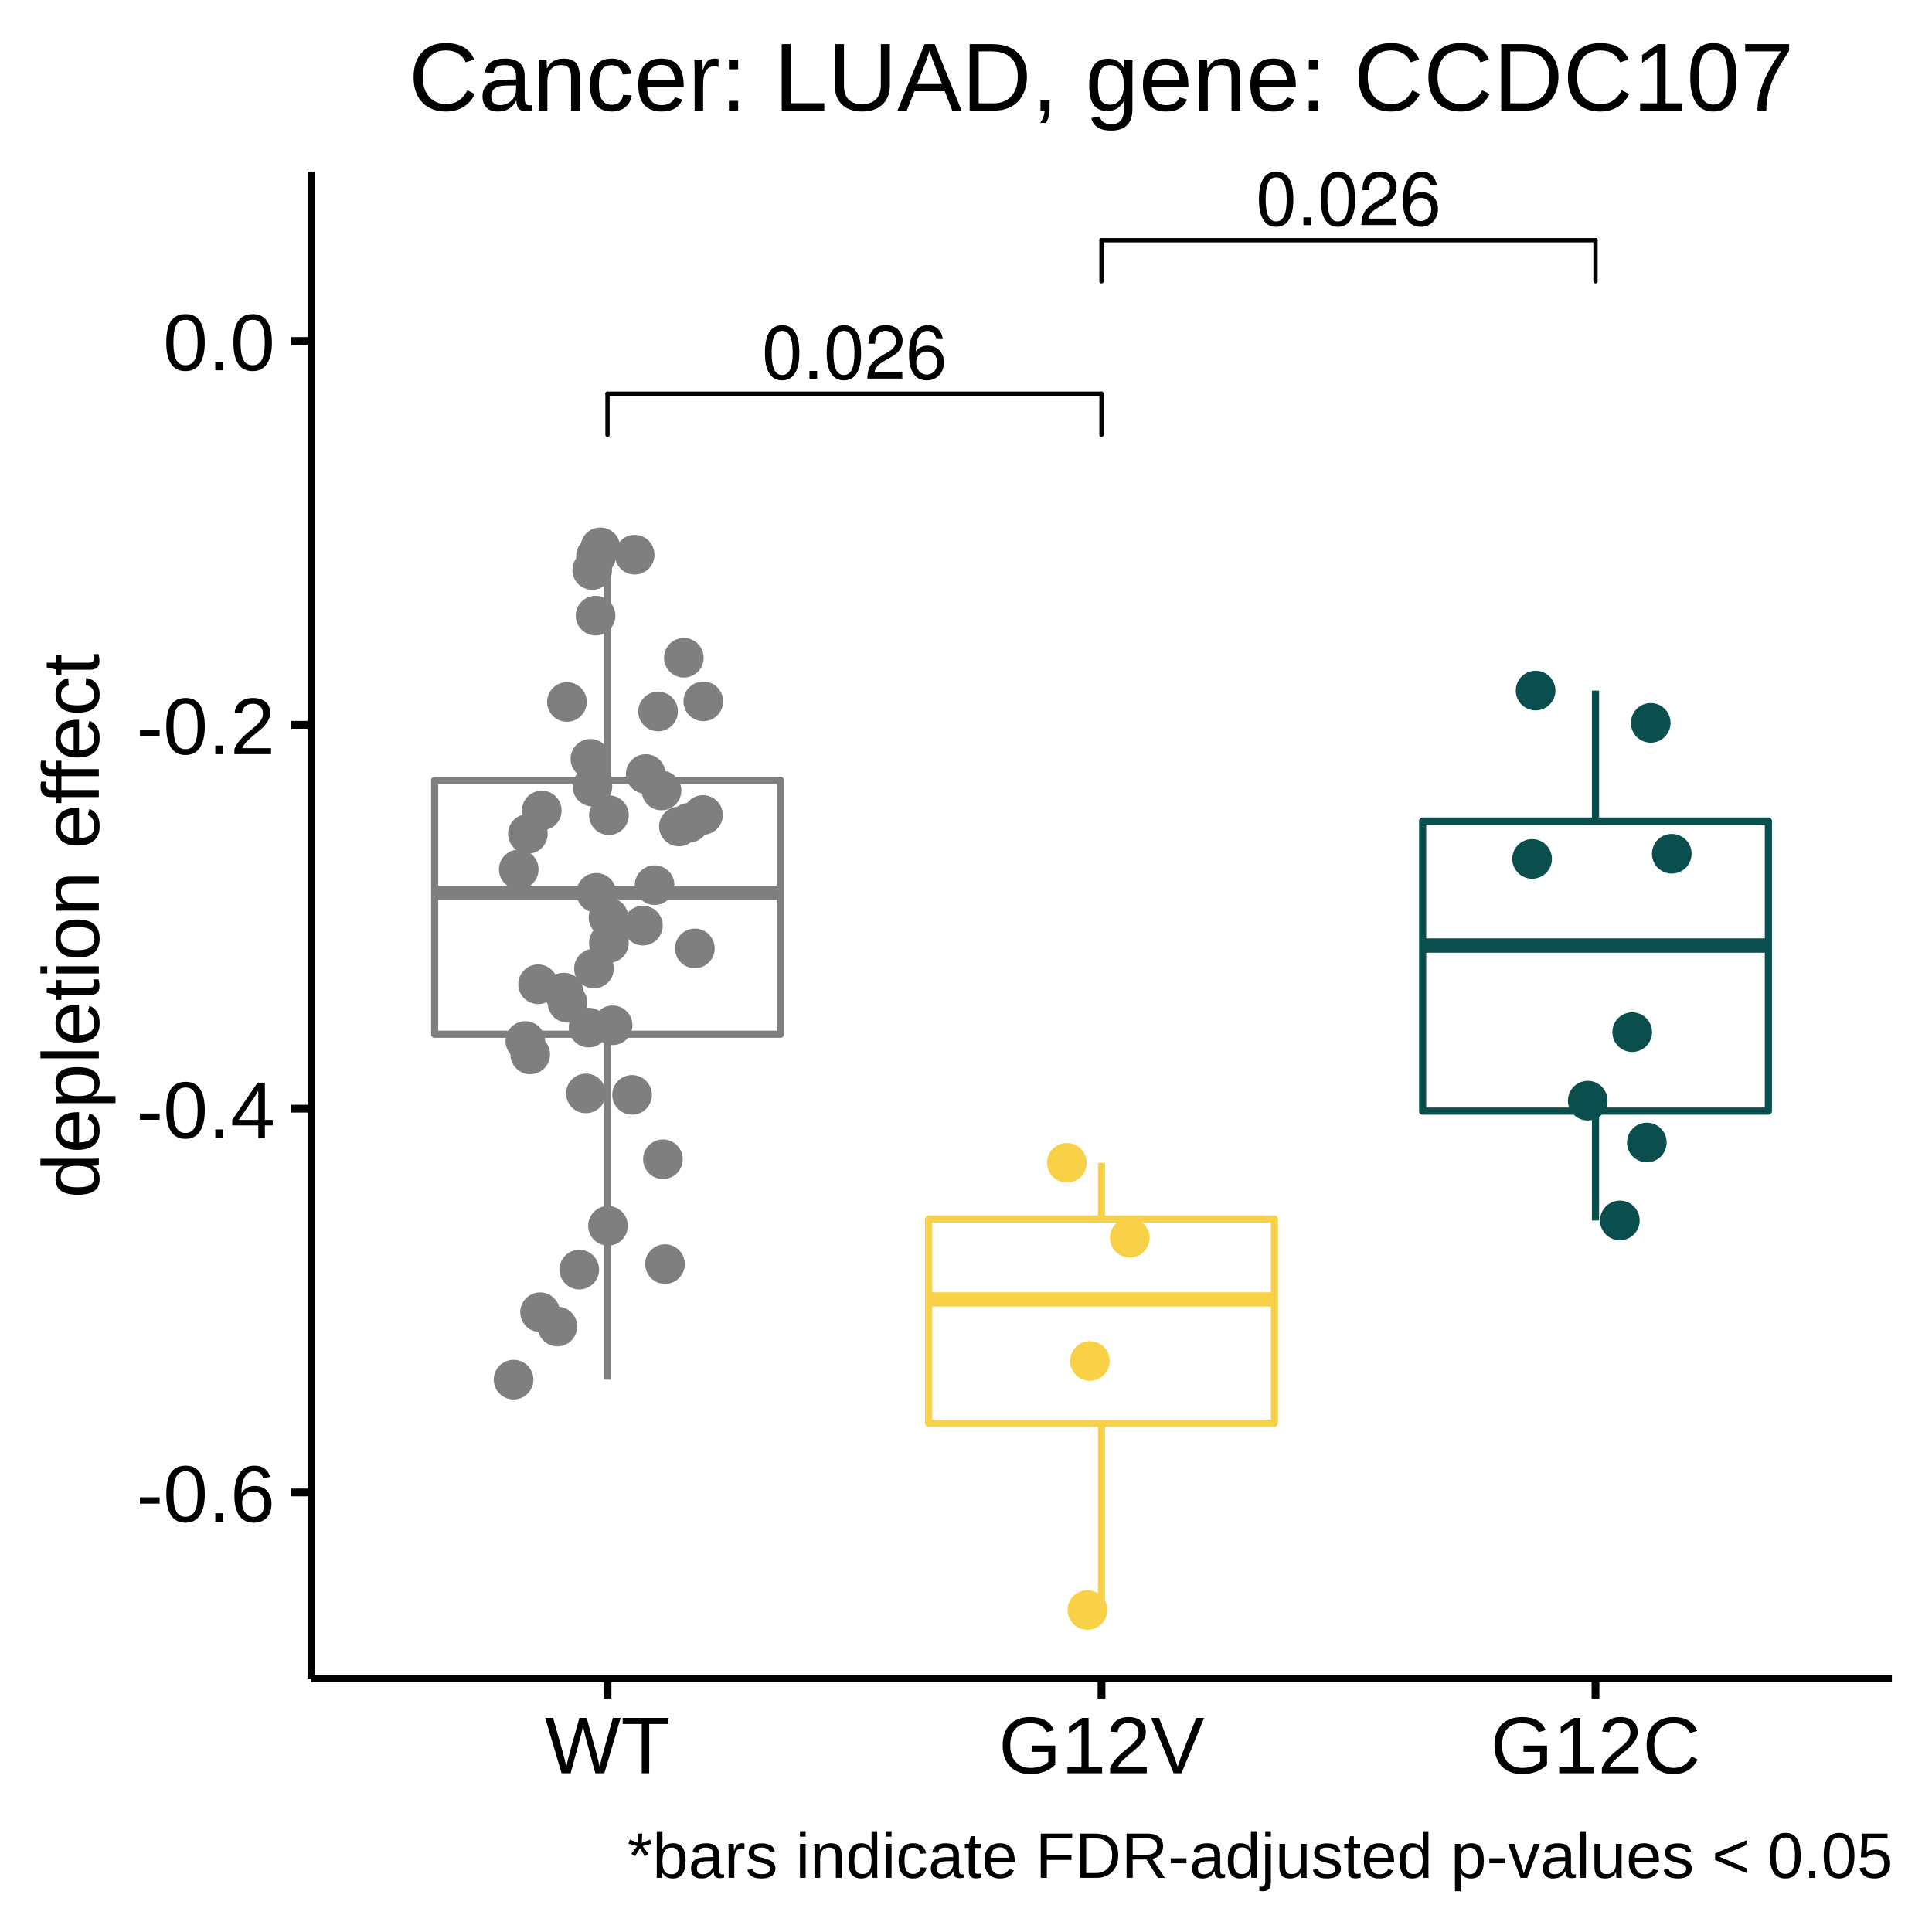
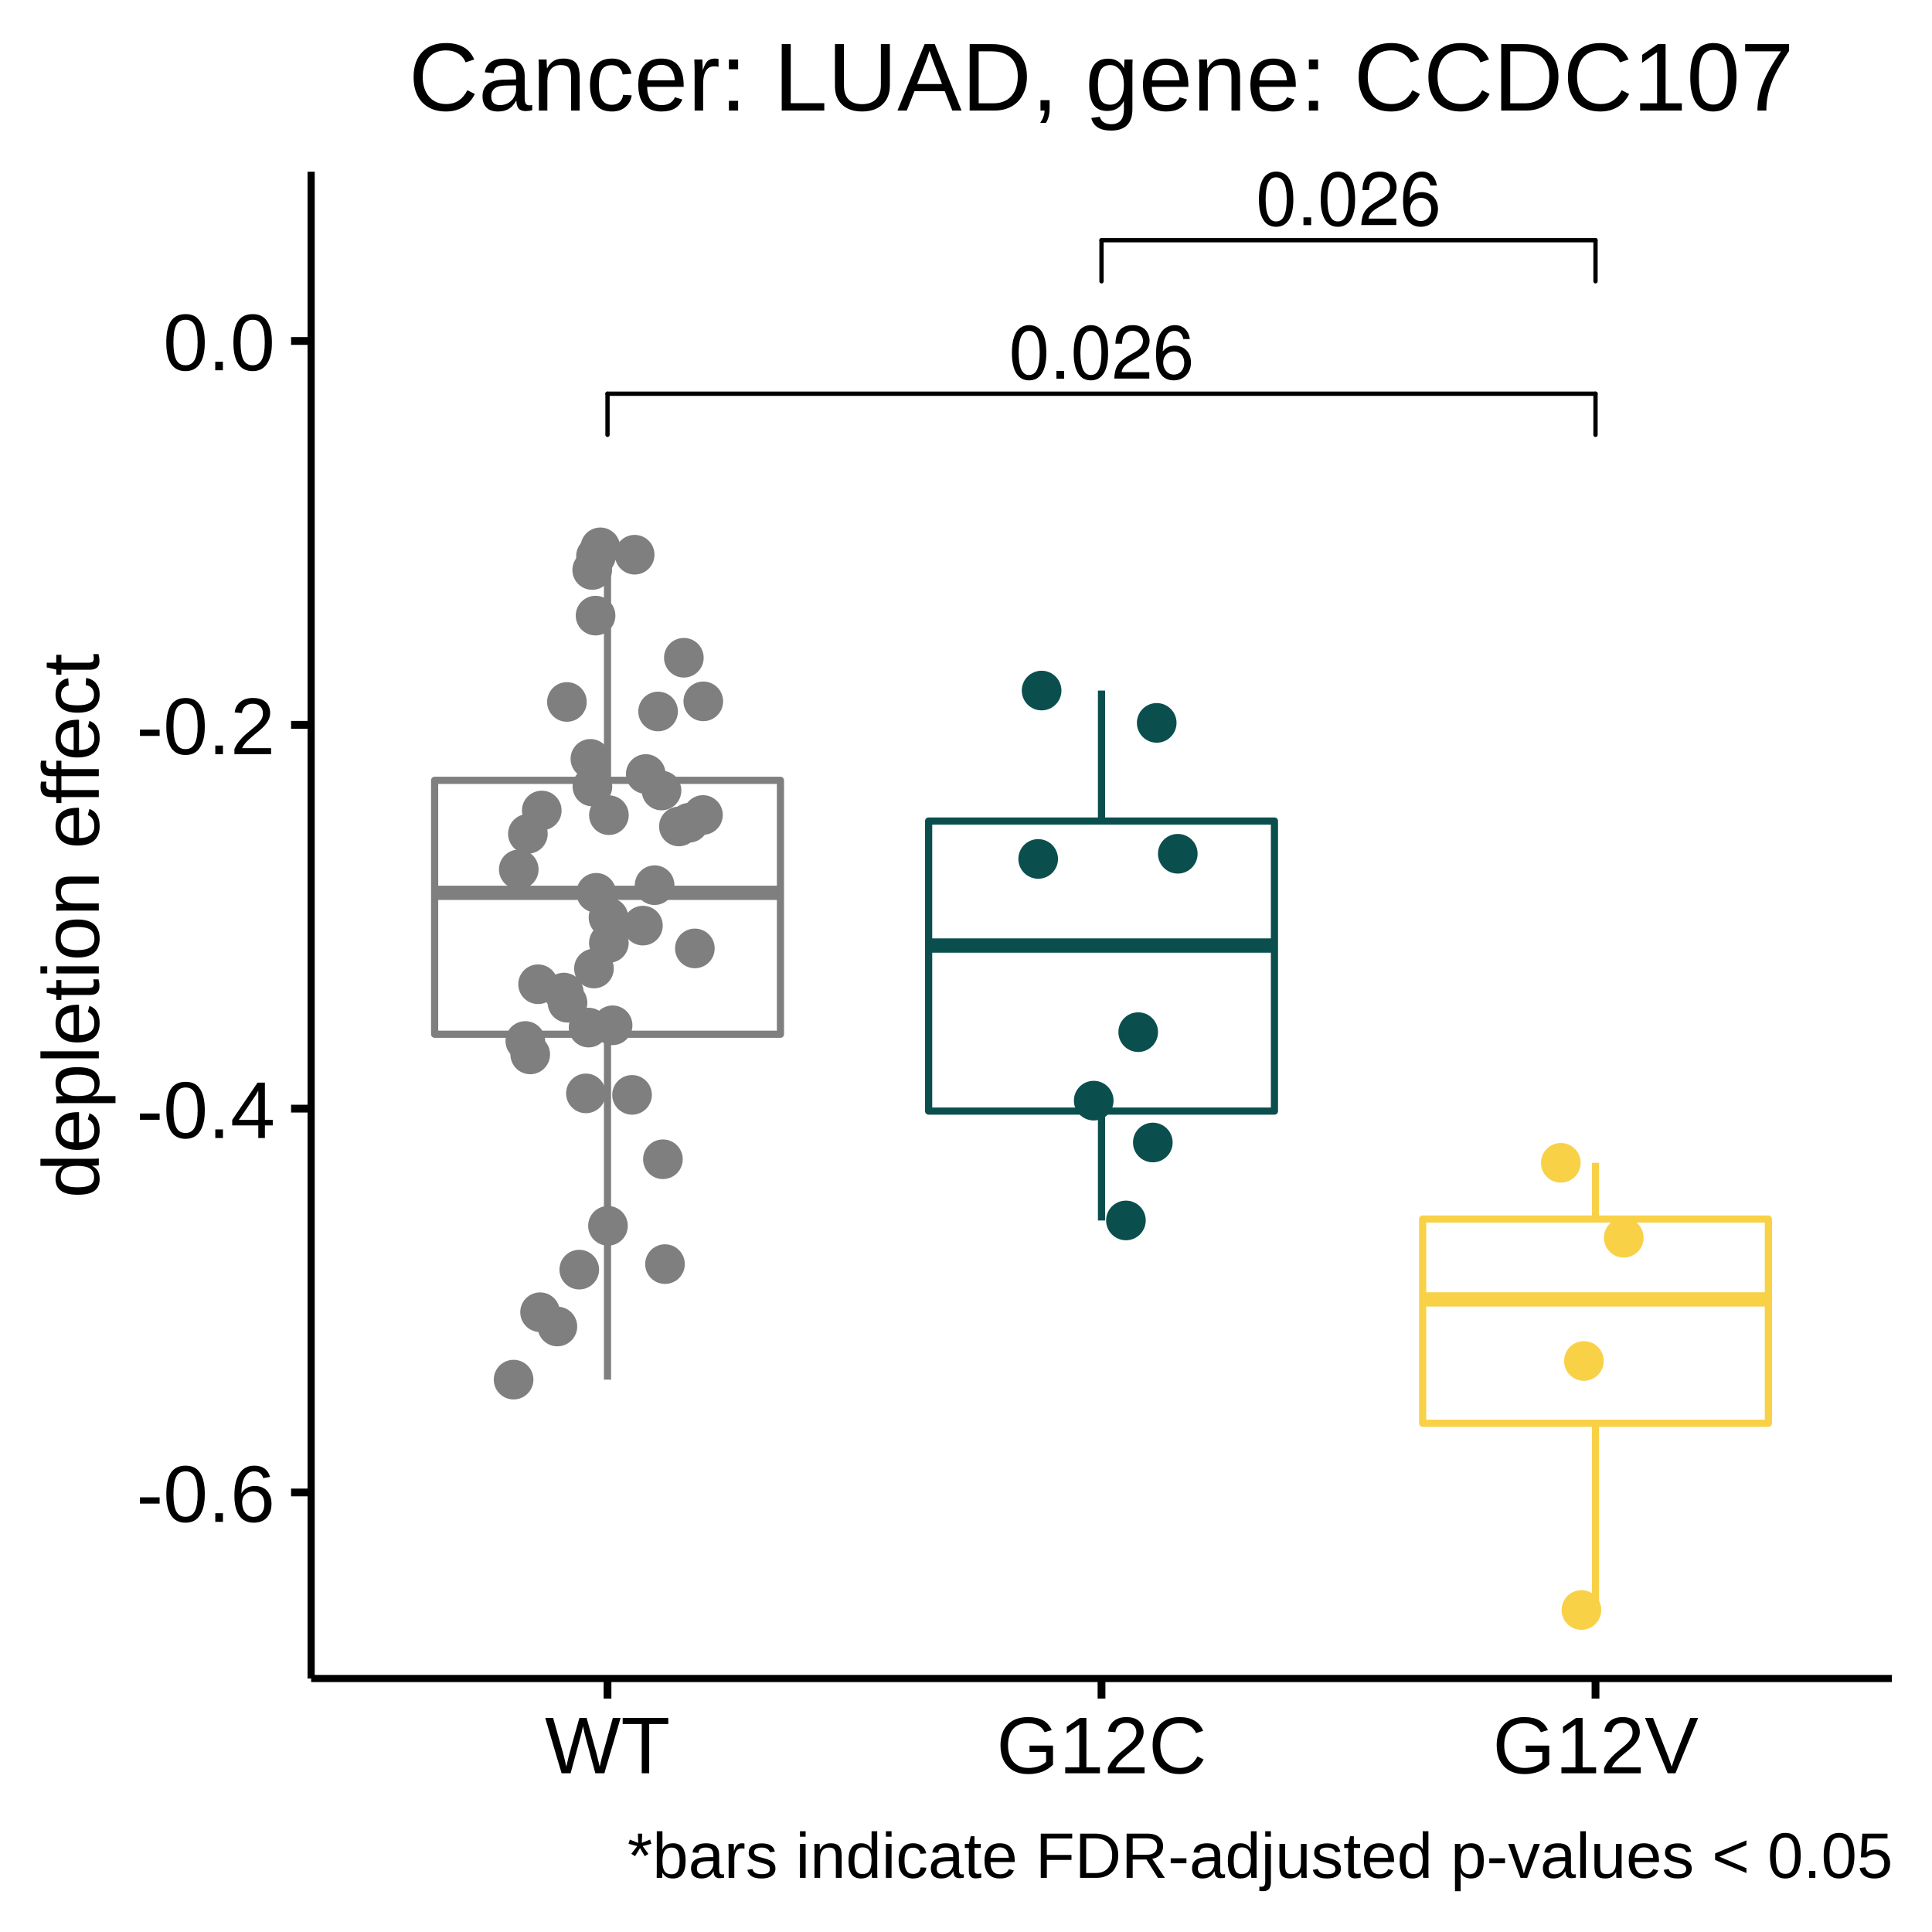
<svg xmlns="http://www.w3.org/2000/svg" viewBox="0 0 288.00 288.00">
  <defs>
    <style type="text/css">
    line, polyline, polygon, path, rect, circle {
      fill: none;
      stroke: #000000;
      stroke-linecap: round;
      stroke-linejoin: round;
      stroke-miterlimit: 10.00;
    }
  </style>
  </defs>
  <rect width="100%" height="100%" style="stroke: none; fill: #FFFFFF;" />
  <rect x="0.00" y="0.00" width="288.00" height="288.00" style="stroke-width: 1.16; stroke: #FFFFFF; fill: #FFFFFF;" />
  <defs>
    <clipPath id="cpNDYuMzh8MjgyLjAyfDI1MC4yMXwyNS42MA==">
      <rect x="46.38" y="25.60" width="235.64" height="224.62" />
    </clipPath>
  </defs>
  <rect x="46.38" y="25.60" width="235.64" height="224.62" style="stroke-width: 1.16; stroke: none; fill: #FFFFFF;" clip-path="url(#cpNDYuMzh8MjgyLjAyfDI1MC4yMXwyNS42MA==)" />
  <line x1="90.56" y1="116.32" x2="90.56" y2="81.58" style="stroke-width: 1.07; stroke: #7F7F7F; stroke-linecap: butt;" clip-path="url(#cpNDYuMzh8MjgyLjAyfDI1MC4yMXwyNS42MA==)" />
  <line x1="90.56" y1="154.17" x2="90.56" y2="205.66" style="stroke-width: 1.07; stroke: #7F7F7F; stroke-linecap: butt;" clip-path="url(#cpNDYuMzh8MjgyLjAyfDI1MC4yMXwyNS42MA==)" />
  <polygon points="64.79,116.32 64.79,154.17 116.34,154.17 116.34,116.32 64.79,116.32 " style="stroke-width: 1.07; stroke: #7F7F7F; fill: #FFFFFF;" clip-path="url(#cpNDYuMzh8MjgyLjAyfDI1MC4yMXwyNS42MA==)" />
  <line x1="64.79" y1="133.09" x2="116.34" y2="133.09" style="stroke-width: 2.13; stroke: #7F7F7F; stroke-linecap: butt;" clip-path="url(#cpNDYuMzh8MjgyLjAyfDI1MC4yMXwyNS42MA==)" />
-   <line x1="164.20" y1="181.72" x2="164.20" y2="173.34" style="stroke-width: 1.07; stroke: #F8D147; stroke-linecap: butt;" clip-path="url(#cpNDYuMzh8MjgyLjAyfDI1MC4yMXwyNS42MA==)" />
-   <line x1="164.20" y1="212.16" x2="164.20" y2="240.00" style="stroke-width: 1.07; stroke: #F8D147; stroke-linecap: butt;" clip-path="url(#cpNDYuMzh8MjgyLjAyfDI1MC4yMXwyNS42MA==)" />
-   <polygon points="138.43,181.72 138.43,212.16 189.98,212.16 189.98,181.72 138.43,181.72 " style="stroke-width: 1.07; stroke: #F8D147; fill: #FFFFFF;" clip-path="url(#cpNDYuMzh8MjgyLjAyfDI1MC4yMXwyNS42MA==)" />
-   <line x1="138.43" y1="193.70" x2="189.98" y2="193.70" style="stroke-width: 2.13; stroke: #F8D147; stroke-linecap: butt;" clip-path="url(#cpNDYuMzh8MjgyLjAyfDI1MC4yMXwyNS42MA==)" />
-   <line x1="237.84" y1="122.39" x2="237.84" y2="102.94" style="stroke-width: 1.07; stroke: #0A4F4E; stroke-linecap: butt;" clip-path="url(#cpNDYuMzh8MjgyLjAyfDI1MC4yMXwyNS42MA==)" />
-   <line x1="237.84" y1="165.63" x2="237.84" y2="181.94" style="stroke-width: 1.07; stroke: #0A4F4E; stroke-linecap: butt;" clip-path="url(#cpNDYuMzh8MjgyLjAyfDI1MC4yMXwyNS42MA==)" />
-   <polygon points="212.07,122.39 212.07,165.63 263.61,165.63 263.61,122.39 212.07,122.39 " style="stroke-width: 1.07; stroke: #0A4F4E; fill: #FFFFFF;" clip-path="url(#cpNDYuMzh8MjgyLjAyfDI1MC4yMXwyNS42MA==)" />
-   <line x1="212.07" y1="140.95" x2="263.61" y2="140.95" style="stroke-width: 2.13; stroke: #0A4F4E; stroke-linecap: butt;" clip-path="url(#cpNDYuMzh8MjgyLjAyfDI1MC4yMXwyNS42MA==)" />
+   <line x1="164.20" y1="122.39" x2="164.20" y2="102.94" style="stroke-width: 1.07; stroke: #0A4F4E; stroke-linecap: butt;" clip-path="url(#cpNDYuMzh8MjgyLjAyfDI1MC4yMXwyNS42MA==)" />
+   <line x1="164.20" y1="165.63" x2="164.20" y2="181.94" style="stroke-width: 1.07; stroke: #0A4F4E; stroke-linecap: butt;" clip-path="url(#cpNDYuMzh8MjgyLjAyfDI1MC4yMXwyNS42MA==)" />
+   <polygon points="138.43,122.39 138.43,165.63 189.98,165.63 189.98,122.39 138.43,122.39 " style="stroke-width: 1.07; stroke: #0A4F4E; fill: #FFFFFF;" clip-path="url(#cpNDYuMzh8MjgyLjAyfDI1MC4yMXwyNS42MA==)" />
+   <line x1="138.43" y1="140.95" x2="189.98" y2="140.95" style="stroke-width: 2.13; stroke: #0A4F4E; stroke-linecap: butt;" clip-path="url(#cpNDYuMzh8MjgyLjAyfDI1MC4yMXwyNS42MA==)" />
+   <line x1="237.84" y1="181.72" x2="237.84" y2="173.34" style="stroke-width: 1.07; stroke: #F8D147; stroke-linecap: butt;" clip-path="url(#cpNDYuMzh8MjgyLjAyfDI1MC4yMXwyNS42MA==)" />
+   <line x1="237.84" y1="212.16" x2="237.84" y2="240.00" style="stroke-width: 1.07; stroke: #F8D147; stroke-linecap: butt;" clip-path="url(#cpNDYuMzh8MjgyLjAyfDI1MC4yMXwyNS42MA==)" />
+   <polygon points="212.07,181.72 212.07,212.16 263.61,212.16 263.61,181.72 212.07,181.72 " style="stroke-width: 1.07; stroke: #F8D147; fill: #FFFFFF;" clip-path="url(#cpNDYuMzh8MjgyLjAyfDI1MC4yMXwyNS42MA==)" />
+   <line x1="212.07" y1="193.70" x2="263.61" y2="193.70" style="stroke-width: 2.13; stroke: #F8D147; stroke-linecap: butt;" clip-path="url(#cpNDYuMzh8MjgyLjAyfDI1MC4yMXwyNS42MA==)" />
  <circle cx="88.84" cy="82.90" r="1.95pt" style="stroke-width: 0.71; stroke: #7F7F7F; fill: #7F7F7F;" clip-path="url(#cpNDYuMzh8MjgyLjAyfDI1MC4yMXwyNS42MA==)" />
  <circle cx="90.63" cy="182.73" r="1.95pt" style="stroke-width: 0.71; stroke: #7F7F7F; fill: #7F7F7F;" clip-path="url(#cpNDYuMzh8MjgyLjAyfDI1MC4yMXwyNS42MA==)" />
  <circle cx="99.13" cy="188.44" r="1.95pt" style="stroke-width: 0.71; stroke: #7F7F7F; fill: #7F7F7F;" clip-path="url(#cpNDYuMzh8MjgyLjAyfDI1MC4yMXwyNS42MA==)" />
  <circle cx="80.76" cy="120.82" r="1.95pt" style="stroke-width: 0.71; stroke: #7F7F7F; fill: #7F7F7F;" clip-path="url(#cpNDYuMzh8MjgyLjAyfDI1MC4yMXwyNS42MA==)" />
  <circle cx="95.84" cy="137.98" r="1.95pt" style="stroke-width: 0.71; stroke: #7F7F7F; fill: #7F7F7F;" clip-path="url(#cpNDYuMzh8MjgyLjAyfDI1MC4yMXwyNS42MA==)" />
  <circle cx="90.77" cy="121.52" r="1.95pt" style="stroke-width: 0.71; stroke: #7F7F7F; fill: #7F7F7F;" clip-path="url(#cpNDYuMzh8MjgyLjAyfDI1MC4yMXwyNS42MA==)" />
  <circle cx="87.34" cy="162.99" r="1.95pt" style="stroke-width: 0.71; stroke: #7F7F7F; fill: #7F7F7F;" clip-path="url(#cpNDYuMzh8MjgyLjAyfDI1MC4yMXwyNS42MA==)" />
  <circle cx="94.61" cy="82.69" r="1.95pt" style="stroke-width: 0.71; stroke: #7F7F7F; fill: #7F7F7F;" clip-path="url(#cpNDYuMzh8MjgyLjAyfDI1MC4yMXwyNS42MA==)" />
-   <circle cx="168.41" cy="184.51" r="1.95pt" style="stroke-width: 0.71; stroke: #F8D147; fill: #F8D147;" clip-path="url(#cpNDYuMzh8MjgyLjAyfDI1MC4yMXwyNS42MA==)" />
+   <circle cx="242.05" cy="184.51" r="1.95pt" style="stroke-width: 0.71; stroke: #F8D147; fill: #F8D147;" clip-path="url(#cpNDYuMzh8MjgyLjAyfDI1MC4yMXwyNS42MA==)" />
  <circle cx="78.31" cy="155.18" r="1.95pt" style="stroke-width: 0.71; stroke: #7F7F7F; fill: #7F7F7F;" clip-path="url(#cpNDYuMzh8MjgyLjAyfDI1MC4yMXwyNS42MA==)" />
-   <circle cx="246.07" cy="107.76" r="1.95pt" style="stroke-width: 0.71; stroke: #0A4F4E; fill: #0A4F4E;" clip-path="url(#cpNDYuMzh8MjgyLjAyfDI1MC4yMXwyNS42MA==)" />
+   <circle cx="172.43" cy="107.76" r="1.95pt" style="stroke-width: 0.71; stroke: #0A4F4E; fill: #0A4F4E;" clip-path="url(#cpNDYuMzh8MjgyLjAyfDI1MC4yMXwyNS42MA==)" />
  <circle cx="77.33" cy="129.60" r="1.95pt" style="stroke-width: 0.71; stroke: #7F7F7F; fill: #7F7F7F;" clip-path="url(#cpNDYuMzh8MjgyLjAyfDI1MC4yMXwyNS42MA==)" />
  <circle cx="101.20" cy="123.20" r="1.95pt" style="stroke-width: 0.71; stroke: #7F7F7F; fill: #7F7F7F;" clip-path="url(#cpNDYuMzh8MjgyLjAyfDI1MC4yMXwyNS42MA==)" />
  <circle cx="94.22" cy="163.21" r="1.95pt" style="stroke-width: 0.71; stroke: #7F7F7F; fill: #7F7F7F;" clip-path="url(#cpNDYuMzh8MjgyLjAyfDI1MC4yMXwyNS42MA==)" />
  <circle cx="104.79" cy="121.49" r="1.95pt" style="stroke-width: 0.71; stroke: #7F7F7F; fill: #7F7F7F;" clip-path="url(#cpNDYuMzh8MjgyLjAyfDI1MC4yMXwyNS42MA==)" />
  <circle cx="83.09" cy="197.74" r="1.95pt" style="stroke-width: 0.71; stroke: #7F7F7F; fill: #7F7F7F;" clip-path="url(#cpNDYuMzh8MjgyLjAyfDI1MC4yMXwyNS42MA==)" />
-   <circle cx="249.21" cy="127.27" r="1.95pt" style="stroke-width: 0.71; stroke: #0A4F4E; fill: #0A4F4E;" clip-path="url(#cpNDYuMzh8MjgyLjAyfDI1MC4yMXwyNS42MA==)" />
+   <circle cx="175.57" cy="127.27" r="1.95pt" style="stroke-width: 0.71; stroke: #0A4F4E; fill: #0A4F4E;" clip-path="url(#cpNDYuMzh8MjgyLjAyfDI1MC4yMXwyNS42MA==)" />
  <circle cx="90.76" cy="140.57" r="1.95pt" style="stroke-width: 0.71; stroke: #7F7F7F; fill: #7F7F7F;" clip-path="url(#cpNDYuMzh8MjgyLjAyfDI1MC4yMXwyNS42MA==)" />
  <circle cx="88.31" cy="117.25" r="1.95pt" style="stroke-width: 0.71; stroke: #7F7F7F; fill: #7F7F7F;" clip-path="url(#cpNDYuMzh8MjgyLjAyfDI1MC4yMXwyNS42MA==)" />
  <circle cx="97.58" cy="131.95" r="1.95pt" style="stroke-width: 0.71; stroke: #7F7F7F; fill: #7F7F7F;" clip-path="url(#cpNDYuMzh8MjgyLjAyfDI1MC4yMXwyNS42MA==)" />
-   <circle cx="236.68" cy="164.07" r="1.95pt" style="stroke-width: 0.71; stroke: #0A4F4E; fill: #0A4F4E;" clip-path="url(#cpNDYuMzh8MjgyLjAyfDI1MC4yMXwyNS42MA==)" />
-   <circle cx="245.49" cy="170.31" r="1.95pt" style="stroke-width: 0.71; stroke: #0A4F4E; fill: #0A4F4E;" clip-path="url(#cpNDYuMzh8MjgyLjAyfDI1MC4yMXwyNS42MA==)" />
-   <circle cx="228.39" cy="128.04" r="1.95pt" style="stroke-width: 0.71; stroke: #0A4F4E; fill: #0A4F4E;" clip-path="url(#cpNDYuMzh8MjgyLjAyfDI1MC4yMXwyNS42MA==)" />
+   <circle cx="163.04" cy="164.07" r="1.95pt" style="stroke-width: 0.71; stroke: #0A4F4E; fill: #0A4F4E;" clip-path="url(#cpNDYuMzh8MjgyLjAyfDI1MC4yMXwyNS42MA==)" />
+   <circle cx="171.85" cy="170.31" r="1.95pt" style="stroke-width: 0.71; stroke: #0A4F4E; fill: #0A4F4E;" clip-path="url(#cpNDYuMzh8MjgyLjAyfDI1MC4yMXwyNS42MA==)" />
+   <circle cx="154.76" cy="128.04" r="1.95pt" style="stroke-width: 0.71; stroke: #0A4F4E; fill: #0A4F4E;" clip-path="url(#cpNDYuMzh8MjgyLjAyfDI1MC4yMXwyNS42MA==)" />
  <circle cx="104.84" cy="104.55" r="1.95pt" style="stroke-width: 0.71; stroke: #7F7F7F; fill: #7F7F7F;" clip-path="url(#cpNDYuMzh8MjgyLjAyfDI1MC4yMXwyNS42MA==)" />
  <circle cx="88.28" cy="84.97" r="1.95pt" style="stroke-width: 0.71; stroke: #7F7F7F; fill: #7F7F7F;" clip-path="url(#cpNDYuMzh8MjgyLjAyfDI1MC4yMXwyNS42MA==)" />
  <circle cx="103.58" cy="141.38" r="1.95pt" style="stroke-width: 0.71; stroke: #7F7F7F; fill: #7F7F7F;" clip-path="url(#cpNDYuMzh8MjgyLjAyfDI1MC4yMXwyNS42MA==)" />
-   <circle cx="162.47" cy="202.88" r="1.95pt" style="stroke-width: 0.71; stroke: #F8D147; fill: #F8D147;" clip-path="url(#cpNDYuMzh8MjgyLjAyfDI1MC4yMXwyNS42MA==)" />
+   <circle cx="236.11" cy="202.88" r="1.95pt" style="stroke-width: 0.71; stroke: #F8D147; fill: #F8D147;" clip-path="url(#cpNDYuMzh8MjgyLjAyfDI1MC4yMXwyNS42MA==)" />
  <circle cx="88.78" cy="91.77" r="1.95pt" style="stroke-width: 0.71; stroke: #7F7F7F; fill: #7F7F7F;" clip-path="url(#cpNDYuMzh8MjgyLjAyfDI1MC4yMXwyNS42MA==)" />
-   <circle cx="159.03" cy="173.34" r="1.95pt" style="stroke-width: 0.71; stroke: #F8D147; fill: #F8D147;" clip-path="url(#cpNDYuMzh8MjgyLjAyfDI1MC4yMXwyNS42MA==)" />
-   <circle cx="162.10" cy="240.00" r="1.95pt" style="stroke-width: 0.71; stroke: #F8D147; fill: #F8D147;" clip-path="url(#cpNDYuMzh8MjgyLjAyfDI1MC4yMXwyNS42MA==)" />
+   <circle cx="232.67" cy="173.34" r="1.95pt" style="stroke-width: 0.71; stroke: #F8D147; fill: #F8D147;" clip-path="url(#cpNDYuMzh8MjgyLjAyfDI1MC4yMXwyNS42MA==)" />
+   <circle cx="235.74" cy="240.00" r="1.95pt" style="stroke-width: 0.71; stroke: #F8D147; fill: #F8D147;" clip-path="url(#cpNDYuMzh8MjgyLjAyfDI1MC4yMXwyNS42MA==)" />
  <circle cx="90.71" cy="136.77" r="1.95pt" style="stroke-width: 0.71; stroke: #7F7F7F; fill: #7F7F7F;" clip-path="url(#cpNDYuMzh8MjgyLjAyfDI1MC4yMXwyNS42MA==)" />
-   <circle cx="228.91" cy="102.94" r="1.95pt" style="stroke-width: 0.71; stroke: #0A4F4E; fill: #0A4F4E;" clip-path="url(#cpNDYuMzh8MjgyLjAyfDI1MC4yMXwyNS42MA==)" />
+   <circle cx="155.27" cy="102.94" r="1.95pt" style="stroke-width: 0.71; stroke: #0A4F4E; fill: #0A4F4E;" clip-path="url(#cpNDYuMzh8MjgyLjAyfDI1MC4yMXwyNS42MA==)" />
  <circle cx="91.32" cy="152.84" r="1.95pt" style="stroke-width: 0.71; stroke: #7F7F7F; fill: #7F7F7F;" clip-path="url(#cpNDYuMzh8MjgyLjAyfDI1MC4yMXwyNS42MA==)" />
  <circle cx="79.04" cy="157.18" r="1.95pt" style="stroke-width: 0.71; stroke: #7F7F7F; fill: #7F7F7F;" clip-path="url(#cpNDYuMzh8MjgyLjAyfDI1MC4yMXwyNS42MA==)" />
  <circle cx="80.51" cy="195.61" r="1.95pt" style="stroke-width: 0.71; stroke: #7F7F7F; fill: #7F7F7F;" clip-path="url(#cpNDYuMzh8MjgyLjAyfDI1MC4yMXwyNS42MA==)" />
  <circle cx="84.51" cy="104.64" r="1.95pt" style="stroke-width: 0.71; stroke: #7F7F7F; fill: #7F7F7F;" clip-path="url(#cpNDYuMzh8MjgyLjAyfDI1MC4yMXwyNS42MA==)" />
  <circle cx="89.49" cy="81.59" r="1.95pt" style="stroke-width: 0.71; stroke: #7F7F7F; fill: #7F7F7F;" clip-path="url(#cpNDYuMzh8MjgyLjAyfDI1MC4yMXwyNS42MA==)" />
  <circle cx="78.69" cy="124.30" r="1.95pt" style="stroke-width: 0.71; stroke: #7F7F7F; fill: #7F7F7F;" clip-path="url(#cpNDYuMzh8MjgyLjAyfDI1MC4yMXwyNS42MA==)" />
  <circle cx="88.54" cy="144.38" r="1.95pt" style="stroke-width: 0.71; stroke: #7F7F7F; fill: #7F7F7F;" clip-path="url(#cpNDYuMzh8MjgyLjAyfDI1MC4yMXwyNS42MA==)" />
  <circle cx="88.01" cy="113.12" r="1.95pt" style="stroke-width: 0.71; stroke: #7F7F7F; fill: #7F7F7F;" clip-path="url(#cpNDYuMzh8MjgyLjAyfDI1MC4yMXwyNS42MA==)" />
  <circle cx="87.74" cy="153.18" r="1.95pt" style="stroke-width: 0.71; stroke: #7F7F7F; fill: #7F7F7F;" clip-path="url(#cpNDYuMzh8MjgyLjAyfDI1MC4yMXwyNS42MA==)" />
  <circle cx="84.60" cy="149.48" r="1.95pt" style="stroke-width: 0.71; stroke: #7F7F7F; fill: #7F7F7F;" clip-path="url(#cpNDYuMzh8MjgyLjAyfDI1MC4yMXwyNS42MA==)" />
  <circle cx="98.82" cy="172.81" r="1.95pt" style="stroke-width: 0.71; stroke: #7F7F7F; fill: #7F7F7F;" clip-path="url(#cpNDYuMzh8MjgyLjAyfDI1MC4yMXwyNS42MA==)" />
  <circle cx="86.35" cy="189.26" r="1.95pt" style="stroke-width: 0.71; stroke: #7F7F7F; fill: #7F7F7F;" clip-path="url(#cpNDYuMzh8MjgyLjAyfDI1MC4yMXwyNS42MA==)" />
  <circle cx="98.10" cy="106.06" r="1.95pt" style="stroke-width: 0.71; stroke: #7F7F7F; fill: #7F7F7F;" clip-path="url(#cpNDYuMzh8MjgyLjAyfDI1MC4yMXwyNS42MA==)" />
-   <circle cx="243.31" cy="153.86" r="1.95pt" style="stroke-width: 0.71; stroke: #0A4F4E; fill: #0A4F4E;" clip-path="url(#cpNDYuMzh8MjgyLjAyfDI1MC4yMXwyNS42MA==)" />
+   <circle cx="169.67" cy="153.86" r="1.95pt" style="stroke-width: 0.71; stroke: #0A4F4E; fill: #0A4F4E;" clip-path="url(#cpNDYuMzh8MjgyLjAyfDI1MC4yMXwyNS42MA==)" />
  <circle cx="80.21" cy="146.72" r="1.95pt" style="stroke-width: 0.71; stroke: #7F7F7F; fill: #7F7F7F;" clip-path="url(#cpNDYuMzh8MjgyLjAyfDI1MC4yMXwyNS42MA==)" />
  <circle cx="84.05" cy="147.96" r="1.95pt" style="stroke-width: 0.71; stroke: #7F7F7F; fill: #7F7F7F;" clip-path="url(#cpNDYuMzh8MjgyLjAyfDI1MC4yMXwyNS42MA==)" />
  <circle cx="88.88" cy="133.09" r="1.95pt" style="stroke-width: 0.71; stroke: #7F7F7F; fill: #7F7F7F;" clip-path="url(#cpNDYuMzh8MjgyLjAyfDI1MC4yMXwyNS42MA==)" />
-   <circle cx="241.47" cy="181.93" r="1.95pt" style="stroke-width: 0.71; stroke: #0A4F4E; fill: #0A4F4E;" clip-path="url(#cpNDYuMzh8MjgyLjAyfDI1MC4yMXwyNS42MA==)" />
+   <circle cx="167.84" cy="181.93" r="1.95pt" style="stroke-width: 0.71; stroke: #0A4F4E; fill: #0A4F4E;" clip-path="url(#cpNDYuMzh8MjgyLjAyfDI1MC4yMXwyNS42MA==)" />
  <circle cx="98.61" cy="117.84" r="1.95pt" style="stroke-width: 0.71; stroke: #7F7F7F; fill: #7F7F7F;" clip-path="url(#cpNDYuMzh8MjgyLjAyfDI1MC4yMXwyNS42MA==)" />
  <circle cx="101.94" cy="98.05" r="1.95pt" style="stroke-width: 0.71; stroke: #7F7F7F; fill: #7F7F7F;" clip-path="url(#cpNDYuMzh8MjgyLjAyfDI1MC4yMXwyNS42MA==)" />
  <circle cx="76.56" cy="205.66" r="1.95pt" style="stroke-width: 0.71; stroke: #7F7F7F; fill: #7F7F7F;" clip-path="url(#cpNDYuMzh8MjgyLjAyfDI1MC4yMXwyNS42MA==)" />
  <circle cx="102.70" cy="122.65" r="1.95pt" style="stroke-width: 0.71; stroke: #7F7F7F; fill: #7F7F7F;" clip-path="url(#cpNDYuMzh8MjgyLjAyfDI1MC4yMXwyNS42MA==)" />
  <circle cx="96.26" cy="115.38" r="1.95pt" style="stroke-width: 0.71; stroke: #7F7F7F; fill: #7F7F7F;" clip-path="url(#cpNDYuMzh8MjgyLjAyfDI1MC4yMXwyNS42MA==)" />
  <g clip-path="url(#cpNDYuMzh8MjgyLjAyfDI1MC4yMXwyNS42MA==)">
-     <text x="113.56" y="56.45" style="font-size: 11.04px; font-family: Nimbus Sans L;" textLength="27.64px" lengthAdjust="spacingAndGlyphs">0.026</text>
+     <text x="150.38" y="56.45" style="font-size: 11.04px; font-family: Nimbus Sans L;" textLength="27.64px" lengthAdjust="spacingAndGlyphs">0.026</text>
  </g>
  <line x1="90.56" y1="64.82" x2="90.56" y2="58.69" style="stroke-width: 0.64;" clip-path="url(#cpNDYuMzh8MjgyLjAyfDI1MC4yMXwyNS42MA==)" />
-   <line x1="90.56" y1="58.69" x2="164.20" y2="58.69" style="stroke-width: 0.64;" clip-path="url(#cpNDYuMzh8MjgyLjAyfDI1MC4yMXwyNS42MA==)" />
-   <line x1="164.20" y1="58.69" x2="164.20" y2="64.82" style="stroke-width: 0.64;" clip-path="url(#cpNDYuMzh8MjgyLjAyfDI1MC4yMXwyNS42MA==)" />
+   <line x1="90.56" y1="58.69" x2="237.84" y2="58.69" style="stroke-width: 0.64;" clip-path="url(#cpNDYuMzh8MjgyLjAyfDI1MC4yMXwyNS42MA==)" />
+   <line x1="237.84" y1="58.69" x2="237.84" y2="64.82" style="stroke-width: 0.64;" clip-path="url(#cpNDYuMzh8MjgyLjAyfDI1MC4yMXwyNS42MA==)" />
  <g clip-path="url(#cpNDYuMzh8MjgyLjAyfDI1MC4yMXwyNS42MA==)">
    <text x="187.20" y="33.56" style="font-size: 11.04px; font-family: Nimbus Sans L;" textLength="27.64px" lengthAdjust="spacingAndGlyphs">0.026</text>
  </g>
  <line x1="164.20" y1="41.93" x2="164.20" y2="35.81" style="stroke-width: 0.64;" clip-path="url(#cpNDYuMzh8MjgyLjAyfDI1MC4yMXwyNS42MA==)" />
  <line x1="164.20" y1="35.81" x2="237.84" y2="35.81" style="stroke-width: 0.64;" clip-path="url(#cpNDYuMzh8MjgyLjAyfDI1MC4yMXwyNS42MA==)" />
  <line x1="237.84" y1="35.81" x2="237.84" y2="41.93" style="stroke-width: 0.64;" clip-path="url(#cpNDYuMzh8MjgyLjAyfDI1MC4yMXwyNS42MA==)" />
  <defs>
    <clipPath id="cpMC4wMHwyODguMDB8Mjg4LjAwfDAuMDA=">
      <rect x="0.00" y="0.00" width="288.00" height="288.00" />
    </clipPath>
  </defs>
  <polyline points="46.38,250.21 46.38,25.60 " style="stroke-width: 1.07; stroke-linecap: butt;" clip-path="url(#cpMC4wMHwyODguMDB8Mjg4LjAwfDAuMDA=)" />
  <g clip-path="url(#cpMC4wMHwyODguMDB8Mjg4LjAwfDAuMDA=)">
    <text x="20.33" y="226.86" style="font-size: 12.00px; font-family: arial;" textLength="20.68px" lengthAdjust="spacingAndGlyphs">-0.6</text>
  </g>
  <g clip-path="url(#cpMC4wMHwyODguMDB8Mjg4LjAwfDAuMDA=)">
    <text x="20.33" y="169.64" style="font-size: 12.00px; font-family: arial;" textLength="20.68px" lengthAdjust="spacingAndGlyphs">-0.4</text>
  </g>
  <g clip-path="url(#cpMC4wMHwyODguMDB8Mjg4LjAwfDAuMDA=)">
    <text x="20.33" y="112.42" style="font-size: 12.00px; font-family: arial;" textLength="20.68px" lengthAdjust="spacingAndGlyphs">-0.2</text>
  </g>
  <g clip-path="url(#cpMC4wMHwyODguMDB8Mjg4LjAwfDAuMDA=)">
    <text x="24.32" y="55.20" style="font-size: 12.00px; font-family: arial;" textLength="16.68px" lengthAdjust="spacingAndGlyphs">0.0</text>
  </g>
  <polyline points="43.39,222.48 46.38,222.48 " style="stroke-width: 1.16; stroke-linecap: butt;" clip-path="url(#cpMC4wMHwyODguMDB8Mjg4LjAwfDAuMDA=)" />
  <polyline points="43.39,165.26 46.38,165.26 " style="stroke-width: 1.16; stroke-linecap: butt;" clip-path="url(#cpMC4wMHwyODguMDB8Mjg4LjAwfDAuMDA=)" />
  <polyline points="43.39,108.05 46.38,108.05 " style="stroke-width: 1.16; stroke-linecap: butt;" clip-path="url(#cpMC4wMHwyODguMDB8Mjg4LjAwfDAuMDA=)" />
  <polyline points="43.39,50.83 46.38,50.83 " style="stroke-width: 1.16; stroke-linecap: butt;" clip-path="url(#cpMC4wMHwyODguMDB8Mjg4LjAwfDAuMDA=)" />
  <polyline points="46.38,250.21 282.02,250.21 " style="stroke-width: 1.07; stroke-linecap: butt;" clip-path="url(#cpMC4wMHwyODguMDB8Mjg4LjAwfDAuMDA=)" />
  <polyline points="90.56,253.20 90.56,250.21 " style="stroke-width: 1.16; stroke-linecap: butt;" clip-path="url(#cpMC4wMHwyODguMDB8Mjg4LjAwfDAuMDA=)" />
  <polyline points="164.20,253.20 164.20,250.21 " style="stroke-width: 1.16; stroke-linecap: butt;" clip-path="url(#cpMC4wMHwyODguMDB8Mjg4LjAwfDAuMDA=)" />
  <polyline points="237.84,253.20 237.84,250.21 " style="stroke-width: 1.16; stroke-linecap: butt;" clip-path="url(#cpMC4wMHwyODguMDB8Mjg4LjAwfDAuMDA=)" />
  <g clip-path="url(#cpMC4wMHwyODguMDB8Mjg4LjAwfDAuMDA=)">
    <text x="81.23" y="264.34" style="font-size: 12.00px; font-family: arial;" textLength="18.66px" lengthAdjust="spacingAndGlyphs">WT</text>
  </g>
  <g clip-path="url(#cpMC4wMHwyODguMDB8Mjg4LjAwfDAuMDA=)">
-     <text x="148.86" y="264.34" style="font-size: 12.00px; font-family: arial;" textLength="30.68px" lengthAdjust="spacingAndGlyphs">G12V</text>
+     <text x="148.53" y="264.34" style="font-size: 12.00px; font-family: arial;" textLength="31.34px" lengthAdjust="spacingAndGlyphs">G12C</text>
  </g>
  <g clip-path="url(#cpMC4wMHwyODguMDB8Mjg4LjAwfDAuMDA=)">
-     <text x="222.17" y="264.34" style="font-size: 12.00px; font-family: arial;" textLength="31.34px" lengthAdjust="spacingAndGlyphs">G12C</text>
+     <text x="222.50" y="264.34" style="font-size: 12.00px; font-family: arial;" textLength="30.68px" lengthAdjust="spacingAndGlyphs">G12V</text>
  </g>
  <g clip-path="url(#cpMC4wMHwyODguMDB8Mjg4LjAwfDAuMDA=)">
    <text transform="translate(14.73,178.60) rotate(-90)" style="font-size: 12.00px; font-family: arial;" textLength="81.38px" lengthAdjust="spacingAndGlyphs">depletion effect</text>
  </g>
  <g clip-path="url(#cpMC4wMHwyODguMDB8Mjg4LjAwfDAuMDA=)">
    <text x="60.92" y="16.48" style="font-size: 14.40px; font-family: arial;" textLength="206.56px" lengthAdjust="spacingAndGlyphs">Cancer: LUAD, gene: CCDC107</text>
  </g>
  <g clip-path="url(#cpMC4wMHwyODguMDB8Mjg4LjAwfDAuMDA=)">
    <text x="93.53" y="279.93" style="font-size: 9.60px; font-family: arial;" textLength="188.49px" lengthAdjust="spacingAndGlyphs">*bars indicate FDR-adjusted p-values &lt; 0.05</text>
  </g>
</svg>
